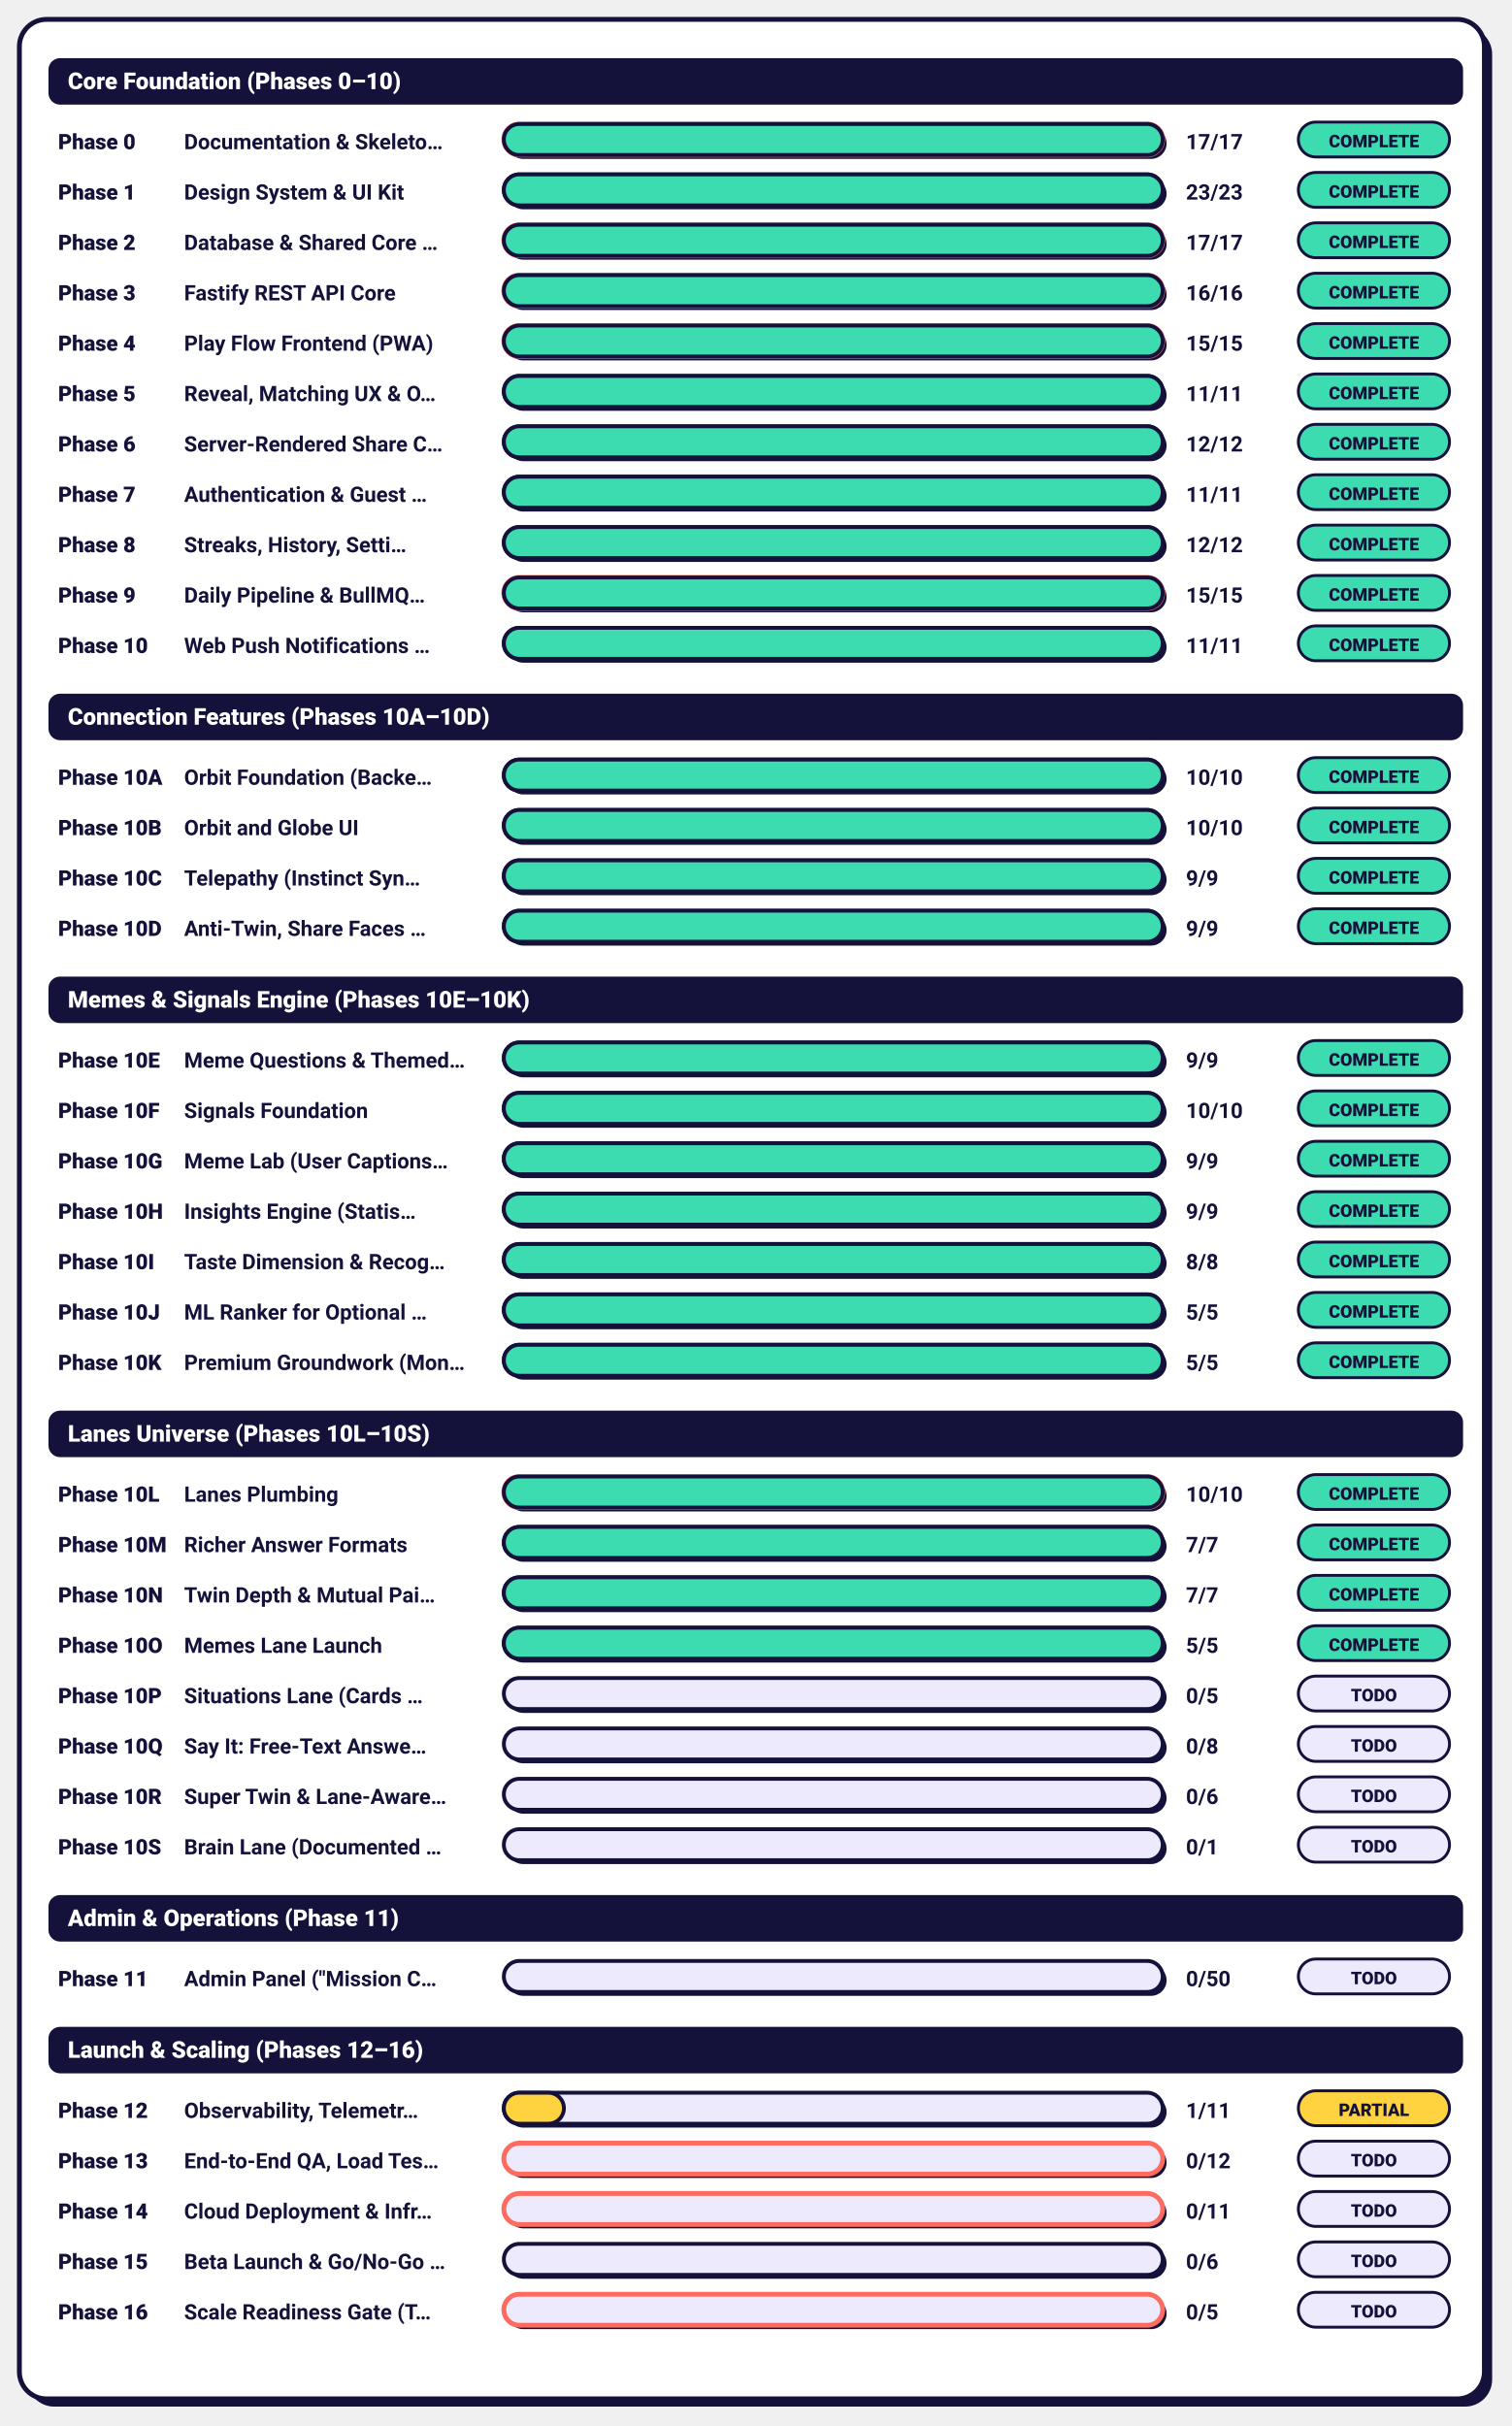
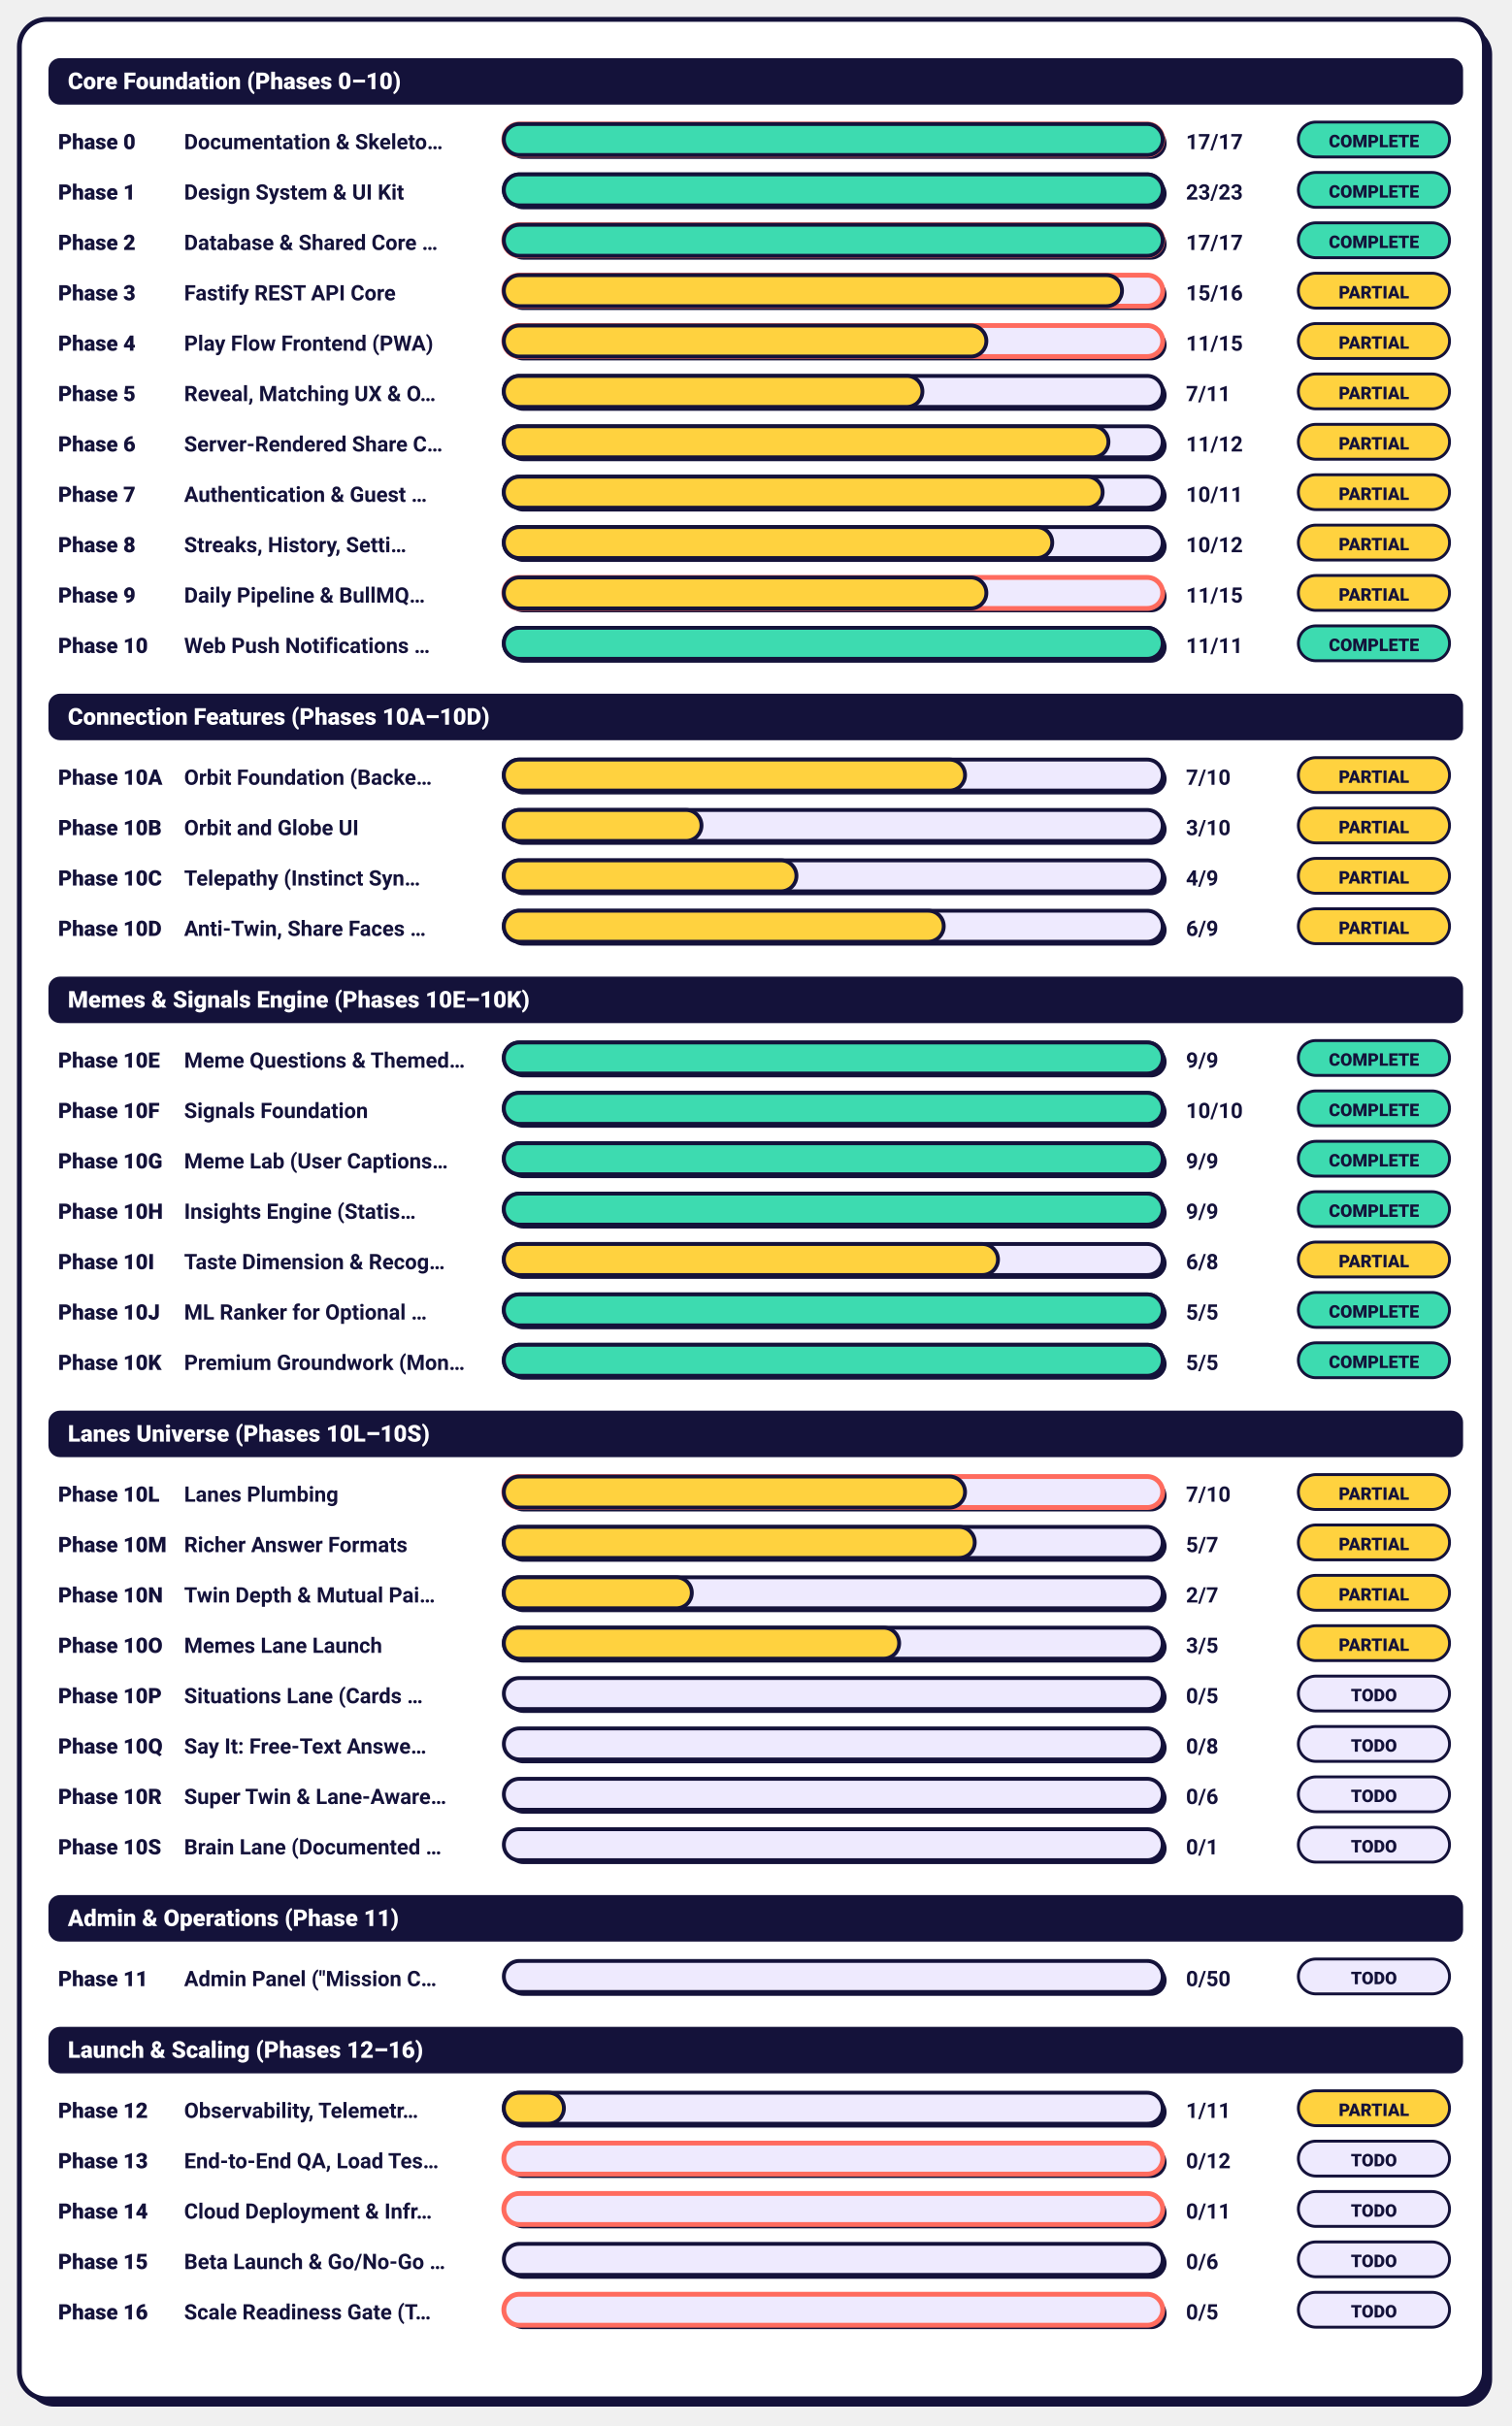
<svg xmlns="http://www.w3.org/2000/svg" width="780" height="1252" viewBox="0 0 780 1252">
  <style>
    text { font-family: system-ui, -apple-system, 'Segoe UI', Roboto, Helvetica, Arial, sans-serif; }
    .gh { font-size: 12px; font-weight: 800; fill: #FFFFFF; }
    .pid { font-size: 11px; font-weight: 800; fill: #14123A; }
    .pname { font-size: 11px; font-weight: 600; fill: #14123A; }
    .pcount { font-size: 11px; font-weight: 700; fill: #14123A; }
    .pstatus { font-size: 9px; font-weight: 800; fill: #14123A; text-anchor: middle; }
    .sh { fill: #14123A; rx: 8px; }
    .tk { fill: #EEEAFE; stroke: #14123A; stroke-width: 2; rx: 8px; }
    .tk-crit { fill: #EEEAFE; stroke: #FF6B5E; stroke-width: 2.5; rx: 8px; }
    .f-mint { fill: #3DDBB0; stroke: #14123A; stroke-width: 2; rx: 8px; }
    .f-sun { fill: #FFD23F; stroke: #14123A; stroke-width: 2; rx: 8px; }
    .f-lav { fill: #EEEAFE; stroke: #14123A; stroke-width: 2; rx: 8px; }
    .b-mint { fill: #3DDBB0; stroke: #14123A; stroke-width: 1.5; rx: 9px; }
    .b-sun { fill: #FFD23F; stroke: #14123A; stroke-width: 1.5; rx: 9px; }
    .b-lav { fill: #EEEAFE; stroke: #14123A; stroke-width: 1.5; rx: 9px; }
  </style>
  <rect x="14" y="14" width="756" height="1228" rx="14" fill="#14123A" />
  <rect x="10" y="10" width="756" height="1228" rx="14" fill="#FFFFFF" stroke="#14123A" stroke-width="2.5" />
  <rect x="25" y="30" width="730" height="24" rx="6" fill="#14123A" />
  <text x="35" y="46" class="gh">Core Foundation (Phases 0–10)</text>
  <text x="30" y="77" class="pid">Phase 0</text>
  <text x="95" y="77" class="pname">Documentation &amp; Skeleto…</text>
  <rect x="262" y="66" width="340" height="16" class="sh" />
  <rect x="260" y="64" width="340" height="16" class="tk-crit" />
  <rect x="260" y="64" width="340" height="16" class="f-mint" />
  <text x="612" y="77" class="pcount">17/17</text>
  <rect x="670" y="63" width="78" height="18" class="b-mint" />
  <text x="709" y="76" class="pstatus">COMPLETE</text>
  <text x="30" y="103" class="pid">Phase 1</text>
  <text x="95" y="103" class="pname">Design System &amp; UI Kit</text>
  <rect x="262" y="92" width="340" height="16" class="sh" />
  <rect x="260" y="90" width="340" height="16" class="tk" />
  <rect x="260" y="90" width="340" height="16" class="f-mint" />
  <text x="612" y="103" class="pcount">23/23</text>
  <rect x="670" y="89" width="78" height="18" class="b-mint" />
  <text x="709" y="102" class="pstatus">COMPLETE</text>
  <text x="30" y="129" class="pid">Phase 2</text>
  <text x="95" y="129" class="pname">Database &amp; Shared Core …</text>
  <rect x="262" y="118" width="340" height="16" class="sh" />
  <rect x="260" y="116" width="340" height="16" class="tk-crit" />
  <rect x="260" y="116" width="340" height="16" class="f-mint" />
  <text x="612" y="129" class="pcount">17/17</text>
  <rect x="670" y="115" width="78" height="18" class="b-mint" />
  <text x="709" y="128" class="pstatus">COMPLETE</text>
  <text x="30" y="155" class="pid">Phase 3</text>
  <text x="95" y="155" class="pname">Fastify REST API Core</text>
  <rect x="262" y="144" width="340" height="16" class="sh" />
  <rect x="260" y="142" width="340" height="16" class="tk-crit" />
-   <rect x="260" y="142" width="340" height="16" class="f-mint" />
-   <text x="612" y="155" class="pcount">16/16</text>
-   <rect x="670" y="141" width="78" height="18" class="b-mint" />
-   <text x="709" y="154" class="pstatus">COMPLETE</text>
+   <rect x="260" y="142" width="319" height="16" class="f-sun" />
+   <text x="612" y="155" class="pcount">15/16</text>
+   <rect x="670" y="141" width="78" height="18" class="b-sun" />
+   <text x="709" y="154" class="pstatus">PARTIAL</text>
  <text x="30" y="181" class="pid">Phase 4</text>
  <text x="95" y="181" class="pname">Play Flow Frontend (PWA)</text>
  <rect x="262" y="170" width="340" height="16" class="sh" />
  <rect x="260" y="168" width="340" height="16" class="tk-crit" />
-   <rect x="260" y="168" width="340" height="16" class="f-mint" />
-   <text x="612" y="181" class="pcount">15/15</text>
-   <rect x="670" y="167" width="78" height="18" class="b-mint" />
-   <text x="709" y="180" class="pstatus">COMPLETE</text>
+   <rect x="260" y="168" width="249" height="16" class="f-sun" />
+   <text x="612" y="181" class="pcount">11/15</text>
+   <rect x="670" y="167" width="78" height="18" class="b-sun" />
+   <text x="709" y="180" class="pstatus">PARTIAL</text>
  <text x="30" y="207" class="pid">Phase 5</text>
  <text x="95" y="207" class="pname">Reveal, Matching UX &amp; O…</text>
  <rect x="262" y="196" width="340" height="16" class="sh" />
  <rect x="260" y="194" width="340" height="16" class="tk" />
-   <rect x="260" y="194" width="340" height="16" class="f-mint" />
-   <text x="612" y="207" class="pcount">11/11</text>
-   <rect x="670" y="193" width="78" height="18" class="b-mint" />
-   <text x="709" y="206" class="pstatus">COMPLETE</text>
+   <rect x="260" y="194" width="216" height="16" class="f-sun" />
+   <text x="612" y="207" class="pcount">7/11</text>
+   <rect x="670" y="193" width="78" height="18" class="b-sun" />
+   <text x="709" y="206" class="pstatus">PARTIAL</text>
  <text x="30" y="233" class="pid">Phase 6</text>
  <text x="95" y="233" class="pname">Server-Rendered Share C…</text>
  <rect x="262" y="222" width="340" height="16" class="sh" />
  <rect x="260" y="220" width="340" height="16" class="tk" />
-   <rect x="260" y="220" width="340" height="16" class="f-mint" />
-   <text x="612" y="233" class="pcount">12/12</text>
-   <rect x="670" y="219" width="78" height="18" class="b-mint" />
-   <text x="709" y="232" class="pstatus">COMPLETE</text>
+   <rect x="260" y="220" width="312" height="16" class="f-sun" />
+   <text x="612" y="233" class="pcount">11/12</text>
+   <rect x="670" y="219" width="78" height="18" class="b-sun" />
+   <text x="709" y="232" class="pstatus">PARTIAL</text>
  <text x="30" y="259" class="pid">Phase 7</text>
  <text x="95" y="259" class="pname">Authentication &amp; Guest …</text>
  <rect x="262" y="248" width="340" height="16" class="sh" />
  <rect x="260" y="246" width="340" height="16" class="tk" />
-   <rect x="260" y="246" width="340" height="16" class="f-mint" />
-   <text x="612" y="259" class="pcount">11/11</text>
-   <rect x="670" y="245" width="78" height="18" class="b-mint" />
-   <text x="709" y="258" class="pstatus">COMPLETE</text>
+   <rect x="260" y="246" width="309" height="16" class="f-sun" />
+   <text x="612" y="259" class="pcount">10/11</text>
+   <rect x="670" y="245" width="78" height="18" class="b-sun" />
+   <text x="709" y="258" class="pstatus">PARTIAL</text>
  <text x="30" y="285" class="pid">Phase 8</text>
  <text x="95" y="285" class="pname">Streaks, History, Setti…</text>
  <rect x="262" y="274" width="340" height="16" class="sh" />
  <rect x="260" y="272" width="340" height="16" class="tk" />
-   <rect x="260" y="272" width="340" height="16" class="f-mint" />
-   <text x="612" y="285" class="pcount">12/12</text>
-   <rect x="670" y="271" width="78" height="18" class="b-mint" />
-   <text x="709" y="284" class="pstatus">COMPLETE</text>
+   <rect x="260" y="272" width="283" height="16" class="f-sun" />
+   <text x="612" y="285" class="pcount">10/12</text>
+   <rect x="670" y="271" width="78" height="18" class="b-sun" />
+   <text x="709" y="284" class="pstatus">PARTIAL</text>
  <text x="30" y="311" class="pid">Phase 9</text>
  <text x="95" y="311" class="pname">Daily Pipeline &amp; BullMQ…</text>
  <rect x="262" y="300" width="340" height="16" class="sh" />
  <rect x="260" y="298" width="340" height="16" class="tk-crit" />
-   <rect x="260" y="298" width="340" height="16" class="f-mint" />
-   <text x="612" y="311" class="pcount">15/15</text>
-   <rect x="670" y="297" width="78" height="18" class="b-mint" />
-   <text x="709" y="310" class="pstatus">COMPLETE</text>
+   <rect x="260" y="298" width="249" height="16" class="f-sun" />
+   <text x="612" y="311" class="pcount">11/15</text>
+   <rect x="670" y="297" width="78" height="18" class="b-sun" />
+   <text x="709" y="310" class="pstatus">PARTIAL</text>
  <text x="30" y="337" class="pid">Phase 10</text>
  <text x="95" y="337" class="pname">Web Push Notifications …</text>
  <rect x="262" y="326" width="340" height="16" class="sh" />
  <rect x="260" y="324" width="340" height="16" class="tk" />
  <rect x="260" y="324" width="340" height="16" class="f-mint" />
  <text x="612" y="337" class="pcount">11/11</text>
  <rect x="670" y="323" width="78" height="18" class="b-mint" />
  <text x="709" y="336" class="pstatus">COMPLETE</text>
  <rect x="25" y="358" width="730" height="24" rx="6" fill="#14123A" />
  <text x="35" y="374" class="gh">Connection Features (Phases 10A–10D)</text>
  <text x="30" y="405" class="pid">Phase 10A</text>
  <text x="95" y="405" class="pname">Orbit Foundation (Backe…</text>
  <rect x="262" y="394" width="340" height="16" class="sh" />
  <rect x="260" y="392" width="340" height="16" class="tk" />
-   <rect x="260" y="392" width="340" height="16" class="f-mint" />
-   <text x="612" y="405" class="pcount">10/10</text>
-   <rect x="670" y="391" width="78" height="18" class="b-mint" />
-   <text x="709" y="404" class="pstatus">COMPLETE</text>
+   <rect x="260" y="392" width="238" height="16" class="f-sun" />
+   <text x="612" y="405" class="pcount">7/10</text>
+   <rect x="670" y="391" width="78" height="18" class="b-sun" />
+   <text x="709" y="404" class="pstatus">PARTIAL</text>
  <text x="30" y="431" class="pid">Phase 10B</text>
  <text x="95" y="431" class="pname">Orbit and Globe UI</text>
  <rect x="262" y="420" width="340" height="16" class="sh" />
  <rect x="260" y="418" width="340" height="16" class="tk" />
-   <rect x="260" y="418" width="340" height="16" class="f-mint" />
-   <text x="612" y="431" class="pcount">10/10</text>
-   <rect x="670" y="417" width="78" height="18" class="b-mint" />
-   <text x="709" y="430" class="pstatus">COMPLETE</text>
+   <rect x="260" y="418" width="102" height="16" class="f-sun" />
+   <text x="612" y="431" class="pcount">3/10</text>
+   <rect x="670" y="417" width="78" height="18" class="b-sun" />
+   <text x="709" y="430" class="pstatus">PARTIAL</text>
  <text x="30" y="457" class="pid">Phase 10C</text>
  <text x="95" y="457" class="pname">Telepathy (Instinct Syn…</text>
  <rect x="262" y="446" width="340" height="16" class="sh" />
  <rect x="260" y="444" width="340" height="16" class="tk" />
-   <rect x="260" y="444" width="340" height="16" class="f-mint" />
-   <text x="612" y="457" class="pcount">9/9</text>
-   <rect x="670" y="443" width="78" height="18" class="b-mint" />
-   <text x="709" y="456" class="pstatus">COMPLETE</text>
+   <rect x="260" y="444" width="151" height="16" class="f-sun" />
+   <text x="612" y="457" class="pcount">4/9</text>
+   <rect x="670" y="443" width="78" height="18" class="b-sun" />
+   <text x="709" y="456" class="pstatus">PARTIAL</text>
  <text x="30" y="483" class="pid">Phase 10D</text>
  <text x="95" y="483" class="pname">Anti-Twin, Share Faces …</text>
  <rect x="262" y="472" width="340" height="16" class="sh" />
  <rect x="260" y="470" width="340" height="16" class="tk" />
-   <rect x="260" y="470" width="340" height="16" class="f-mint" />
-   <text x="612" y="483" class="pcount">9/9</text>
-   <rect x="670" y="469" width="78" height="18" class="b-mint" />
-   <text x="709" y="482" class="pstatus">COMPLETE</text>
+   <rect x="260" y="470" width="227" height="16" class="f-sun" />
+   <text x="612" y="483" class="pcount">6/9</text>
+   <rect x="670" y="469" width="78" height="18" class="b-sun" />
+   <text x="709" y="482" class="pstatus">PARTIAL</text>
  <rect x="25" y="504" width="730" height="24" rx="6" fill="#14123A" />
  <text x="35" y="520" class="gh">Memes &amp; Signals Engine (Phases 10E–10K)</text>
  <text x="30" y="551" class="pid">Phase 10E</text>
  <text x="95" y="551" class="pname">Meme Questions &amp; Themed…</text>
  <rect x="262" y="540" width="340" height="16" class="sh" />
  <rect x="260" y="538" width="340" height="16" class="tk" />
  <rect x="260" y="538" width="340" height="16" class="f-mint" />
  <text x="612" y="551" class="pcount">9/9</text>
  <rect x="670" y="537" width="78" height="18" class="b-mint" />
  <text x="709" y="550" class="pstatus">COMPLETE</text>
  <text x="30" y="577" class="pid">Phase 10F</text>
  <text x="95" y="577" class="pname">Signals Foundation</text>
  <rect x="262" y="566" width="340" height="16" class="sh" />
  <rect x="260" y="564" width="340" height="16" class="tk" />
  <rect x="260" y="564" width="340" height="16" class="f-mint" />
  <text x="612" y="577" class="pcount">10/10</text>
  <rect x="670" y="563" width="78" height="18" class="b-mint" />
  <text x="709" y="576" class="pstatus">COMPLETE</text>
  <text x="30" y="603" class="pid">Phase 10G</text>
  <text x="95" y="603" class="pname">Meme Lab (User Captions…</text>
  <rect x="262" y="592" width="340" height="16" class="sh" />
  <rect x="260" y="590" width="340" height="16" class="tk" />
  <rect x="260" y="590" width="340" height="16" class="f-mint" />
  <text x="612" y="603" class="pcount">9/9</text>
  <rect x="670" y="589" width="78" height="18" class="b-mint" />
  <text x="709" y="602" class="pstatus">COMPLETE</text>
  <text x="30" y="629" class="pid">Phase 10H</text>
  <text x="95" y="629" class="pname">Insights Engine (Statis…</text>
  <rect x="262" y="618" width="340" height="16" class="sh" />
  <rect x="260" y="616" width="340" height="16" class="tk" />
  <rect x="260" y="616" width="340" height="16" class="f-mint" />
  <text x="612" y="629" class="pcount">9/9</text>
  <rect x="670" y="615" width="78" height="18" class="b-mint" />
  <text x="709" y="628" class="pstatus">COMPLETE</text>
  <text x="30" y="655" class="pid">Phase 10I</text>
  <text x="95" y="655" class="pname">Taste Dimension &amp; Recog…</text>
  <rect x="262" y="644" width="340" height="16" class="sh" />
  <rect x="260" y="642" width="340" height="16" class="tk" />
-   <rect x="260" y="642" width="340" height="16" class="f-mint" />
-   <text x="612" y="655" class="pcount">8/8</text>
-   <rect x="670" y="641" width="78" height="18" class="b-mint" />
-   <text x="709" y="654" class="pstatus">COMPLETE</text>
+   <rect x="260" y="642" width="255" height="16" class="f-sun" />
+   <text x="612" y="655" class="pcount">6/8</text>
+   <rect x="670" y="641" width="78" height="18" class="b-sun" />
+   <text x="709" y="654" class="pstatus">PARTIAL</text>
  <text x="30" y="681" class="pid">Phase 10J</text>
  <text x="95" y="681" class="pname">ML Ranker for Optional …</text>
  <rect x="262" y="670" width="340" height="16" class="sh" />
  <rect x="260" y="668" width="340" height="16" class="tk" />
  <rect x="260" y="668" width="340" height="16" class="f-mint" />
  <text x="612" y="681" class="pcount">5/5</text>
  <rect x="670" y="667" width="78" height="18" class="b-mint" />
  <text x="709" y="680" class="pstatus">COMPLETE</text>
  <text x="30" y="707" class="pid">Phase 10K</text>
  <text x="95" y="707" class="pname">Premium Groundwork (Mon…</text>
  <rect x="262" y="696" width="340" height="16" class="sh" />
  <rect x="260" y="694" width="340" height="16" class="tk" />
  <rect x="260" y="694" width="340" height="16" class="f-mint" />
  <text x="612" y="707" class="pcount">5/5</text>
  <rect x="670" y="693" width="78" height="18" class="b-mint" />
  <text x="709" y="706" class="pstatus">COMPLETE</text>
  <rect x="25" y="728" width="730" height="24" rx="6" fill="#14123A" />
  <text x="35" y="744" class="gh">Lanes Universe (Phases 10L–10S)</text>
  <text x="30" y="775" class="pid">Phase 10L</text>
  <text x="95" y="775" class="pname">Lanes Plumbing</text>
  <rect x="262" y="764" width="340" height="16" class="sh" />
  <rect x="260" y="762" width="340" height="16" class="tk-crit" />
-   <rect x="260" y="762" width="340" height="16" class="f-mint" />
-   <text x="612" y="775" class="pcount">10/10</text>
-   <rect x="670" y="761" width="78" height="18" class="b-mint" />
-   <text x="709" y="774" class="pstatus">COMPLETE</text>
+   <rect x="260" y="762" width="238" height="16" class="f-sun" />
+   <text x="612" y="775" class="pcount">7/10</text>
+   <rect x="670" y="761" width="78" height="18" class="b-sun" />
+   <text x="709" y="774" class="pstatus">PARTIAL</text>
  <text x="30" y="801" class="pid">Phase 10M</text>
  <text x="95" y="801" class="pname">Richer Answer Formats</text>
  <rect x="262" y="790" width="340" height="16" class="sh" />
  <rect x="260" y="788" width="340" height="16" class="tk" />
-   <rect x="260" y="788" width="340" height="16" class="f-mint" />
-   <text x="612" y="801" class="pcount">7/7</text>
-   <rect x="670" y="787" width="78" height="18" class="b-mint" />
-   <text x="709" y="800" class="pstatus">COMPLETE</text>
+   <rect x="260" y="788" width="243" height="16" class="f-sun" />
+   <text x="612" y="801" class="pcount">5/7</text>
+   <rect x="670" y="787" width="78" height="18" class="b-sun" />
+   <text x="709" y="800" class="pstatus">PARTIAL</text>
  <text x="30" y="827" class="pid">Phase 10N</text>
  <text x="95" y="827" class="pname">Twin Depth &amp; Mutual Pai…</text>
  <rect x="262" y="816" width="340" height="16" class="sh" />
  <rect x="260" y="814" width="340" height="16" class="tk" />
-   <rect x="260" y="814" width="340" height="16" class="f-mint" />
-   <text x="612" y="827" class="pcount">7/7</text>
-   <rect x="670" y="813" width="78" height="18" class="b-mint" />
-   <text x="709" y="826" class="pstatus">COMPLETE</text>
+   <rect x="260" y="814" width="97" height="16" class="f-sun" />
+   <text x="612" y="827" class="pcount">2/7</text>
+   <rect x="670" y="813" width="78" height="18" class="b-sun" />
+   <text x="709" y="826" class="pstatus">PARTIAL</text>
  <text x="30" y="853" class="pid">Phase 10O</text>
  <text x="95" y="853" class="pname">Memes Lane Launch</text>
  <rect x="262" y="842" width="340" height="16" class="sh" />
  <rect x="260" y="840" width="340" height="16" class="tk" />
-   <rect x="260" y="840" width="340" height="16" class="f-mint" />
-   <text x="612" y="853" class="pcount">5/5</text>
-   <rect x="670" y="839" width="78" height="18" class="b-mint" />
-   <text x="709" y="852" class="pstatus">COMPLETE</text>
+   <rect x="260" y="840" width="204" height="16" class="f-sun" />
+   <text x="612" y="853" class="pcount">3/5</text>
+   <rect x="670" y="839" width="78" height="18" class="b-sun" />
+   <text x="709" y="852" class="pstatus">PARTIAL</text>
  <text x="30" y="879" class="pid">Phase 10P</text>
  <text x="95" y="879" class="pname">Situations Lane (Cards …</text>
  <rect x="262" y="868" width="340" height="16" class="sh" />
  <rect x="260" y="866" width="340" height="16" class="tk" />
  <text x="612" y="879" class="pcount">0/5</text>
  <rect x="670" y="865" width="78" height="18" class="b-lav" />
  <text x="709" y="878" class="pstatus">TODO</text>
  <text x="30" y="905" class="pid">Phase 10Q</text>
  <text x="95" y="905" class="pname">Say It: Free-Text Answe…</text>
  <rect x="262" y="894" width="340" height="16" class="sh" />
  <rect x="260" y="892" width="340" height="16" class="tk" />
  <text x="612" y="905" class="pcount">0/8</text>
  <rect x="670" y="891" width="78" height="18" class="b-lav" />
  <text x="709" y="904" class="pstatus">TODO</text>
  <text x="30" y="931" class="pid">Phase 10R</text>
  <text x="95" y="931" class="pname">Super Twin &amp; Lane-Aware…</text>
  <rect x="262" y="920" width="340" height="16" class="sh" />
  <rect x="260" y="918" width="340" height="16" class="tk" />
  <text x="612" y="931" class="pcount">0/6</text>
  <rect x="670" y="917" width="78" height="18" class="b-lav" />
  <text x="709" y="930" class="pstatus">TODO</text>
  <text x="30" y="957" class="pid">Phase 10S</text>
  <text x="95" y="957" class="pname">Brain Lane (Documented …</text>
  <rect x="262" y="946" width="340" height="16" class="sh" />
  <rect x="260" y="944" width="340" height="16" class="tk" />
  <text x="612" y="957" class="pcount">0/1</text>
  <rect x="670" y="943" width="78" height="18" class="b-lav" />
  <text x="709" y="956" class="pstatus">TODO</text>
  <rect x="25" y="978" width="730" height="24" rx="6" fill="#14123A" />
  <text x="35" y="994" class="gh">Admin &amp; Operations (Phase 11)</text>
  <text x="30" y="1025" class="pid">Phase 11</text>
  <text x="95" y="1025" class="pname">Admin Panel ("Mission C…</text>
  <rect x="262" y="1014" width="340" height="16" class="sh" />
  <rect x="260" y="1012" width="340" height="16" class="tk" />
  <text x="612" y="1025" class="pcount">0/50</text>
  <rect x="670" y="1011" width="78" height="18" class="b-lav" />
  <text x="709" y="1024" class="pstatus">TODO</text>
  <rect x="25" y="1046" width="730" height="24" rx="6" fill="#14123A" />
  <text x="35" y="1062" class="gh">Launch &amp; Scaling (Phases 12–16)</text>
  <text x="30" y="1093" class="pid">Phase 12</text>
  <text x="95" y="1093" class="pname">Observability, Telemetr…</text>
  <rect x="262" y="1082" width="340" height="16" class="sh" />
  <rect x="260" y="1080" width="340" height="16" class="tk" />
  <rect x="260" y="1080" width="31" height="16" class="f-sun" />
  <text x="612" y="1093" class="pcount">1/11</text>
  <rect x="670" y="1079" width="78" height="18" class="b-sun" />
  <text x="709" y="1092" class="pstatus">PARTIAL</text>
  <text x="30" y="1119" class="pid">Phase 13</text>
  <text x="95" y="1119" class="pname">End-to-End QA, Load Tes…</text>
  <rect x="262" y="1108" width="340" height="16" class="sh" />
  <rect x="260" y="1106" width="340" height="16" class="tk-crit" />
  <text x="612" y="1119" class="pcount">0/12</text>
  <rect x="670" y="1105" width="78" height="18" class="b-lav" />
  <text x="709" y="1118" class="pstatus">TODO</text>
  <text x="30" y="1145" class="pid">Phase 14</text>
  <text x="95" y="1145" class="pname">Cloud Deployment &amp; Infr…</text>
  <rect x="262" y="1134" width="340" height="16" class="sh" />
  <rect x="260" y="1132" width="340" height="16" class="tk-crit" />
  <text x="612" y="1145" class="pcount">0/11</text>
  <rect x="670" y="1131" width="78" height="18" class="b-lav" />
  <text x="709" y="1144" class="pstatus">TODO</text>
  <text x="30" y="1171" class="pid">Phase 15</text>
  <text x="95" y="1171" class="pname">Beta Launch &amp; Go/No-Go …</text>
  <rect x="262" y="1160" width="340" height="16" class="sh" />
  <rect x="260" y="1158" width="340" height="16" class="tk" />
  <text x="612" y="1171" class="pcount">0/6</text>
  <rect x="670" y="1157" width="78" height="18" class="b-lav" />
  <text x="709" y="1170" class="pstatus">TODO</text>
  <text x="30" y="1197" class="pid">Phase 16</text>
  <text x="95" y="1197" class="pname">Scale Readiness Gate (T…</text>
  <rect x="262" y="1186" width="340" height="16" class="sh" />
  <rect x="260" y="1184" width="340" height="16" class="tk-crit" />
  <text x="612" y="1197" class="pcount">0/5</text>
  <rect x="670" y="1183" width="78" height="18" class="b-lav" />
  <text x="709" y="1196" class="pstatus">TODO</text>
</svg>
